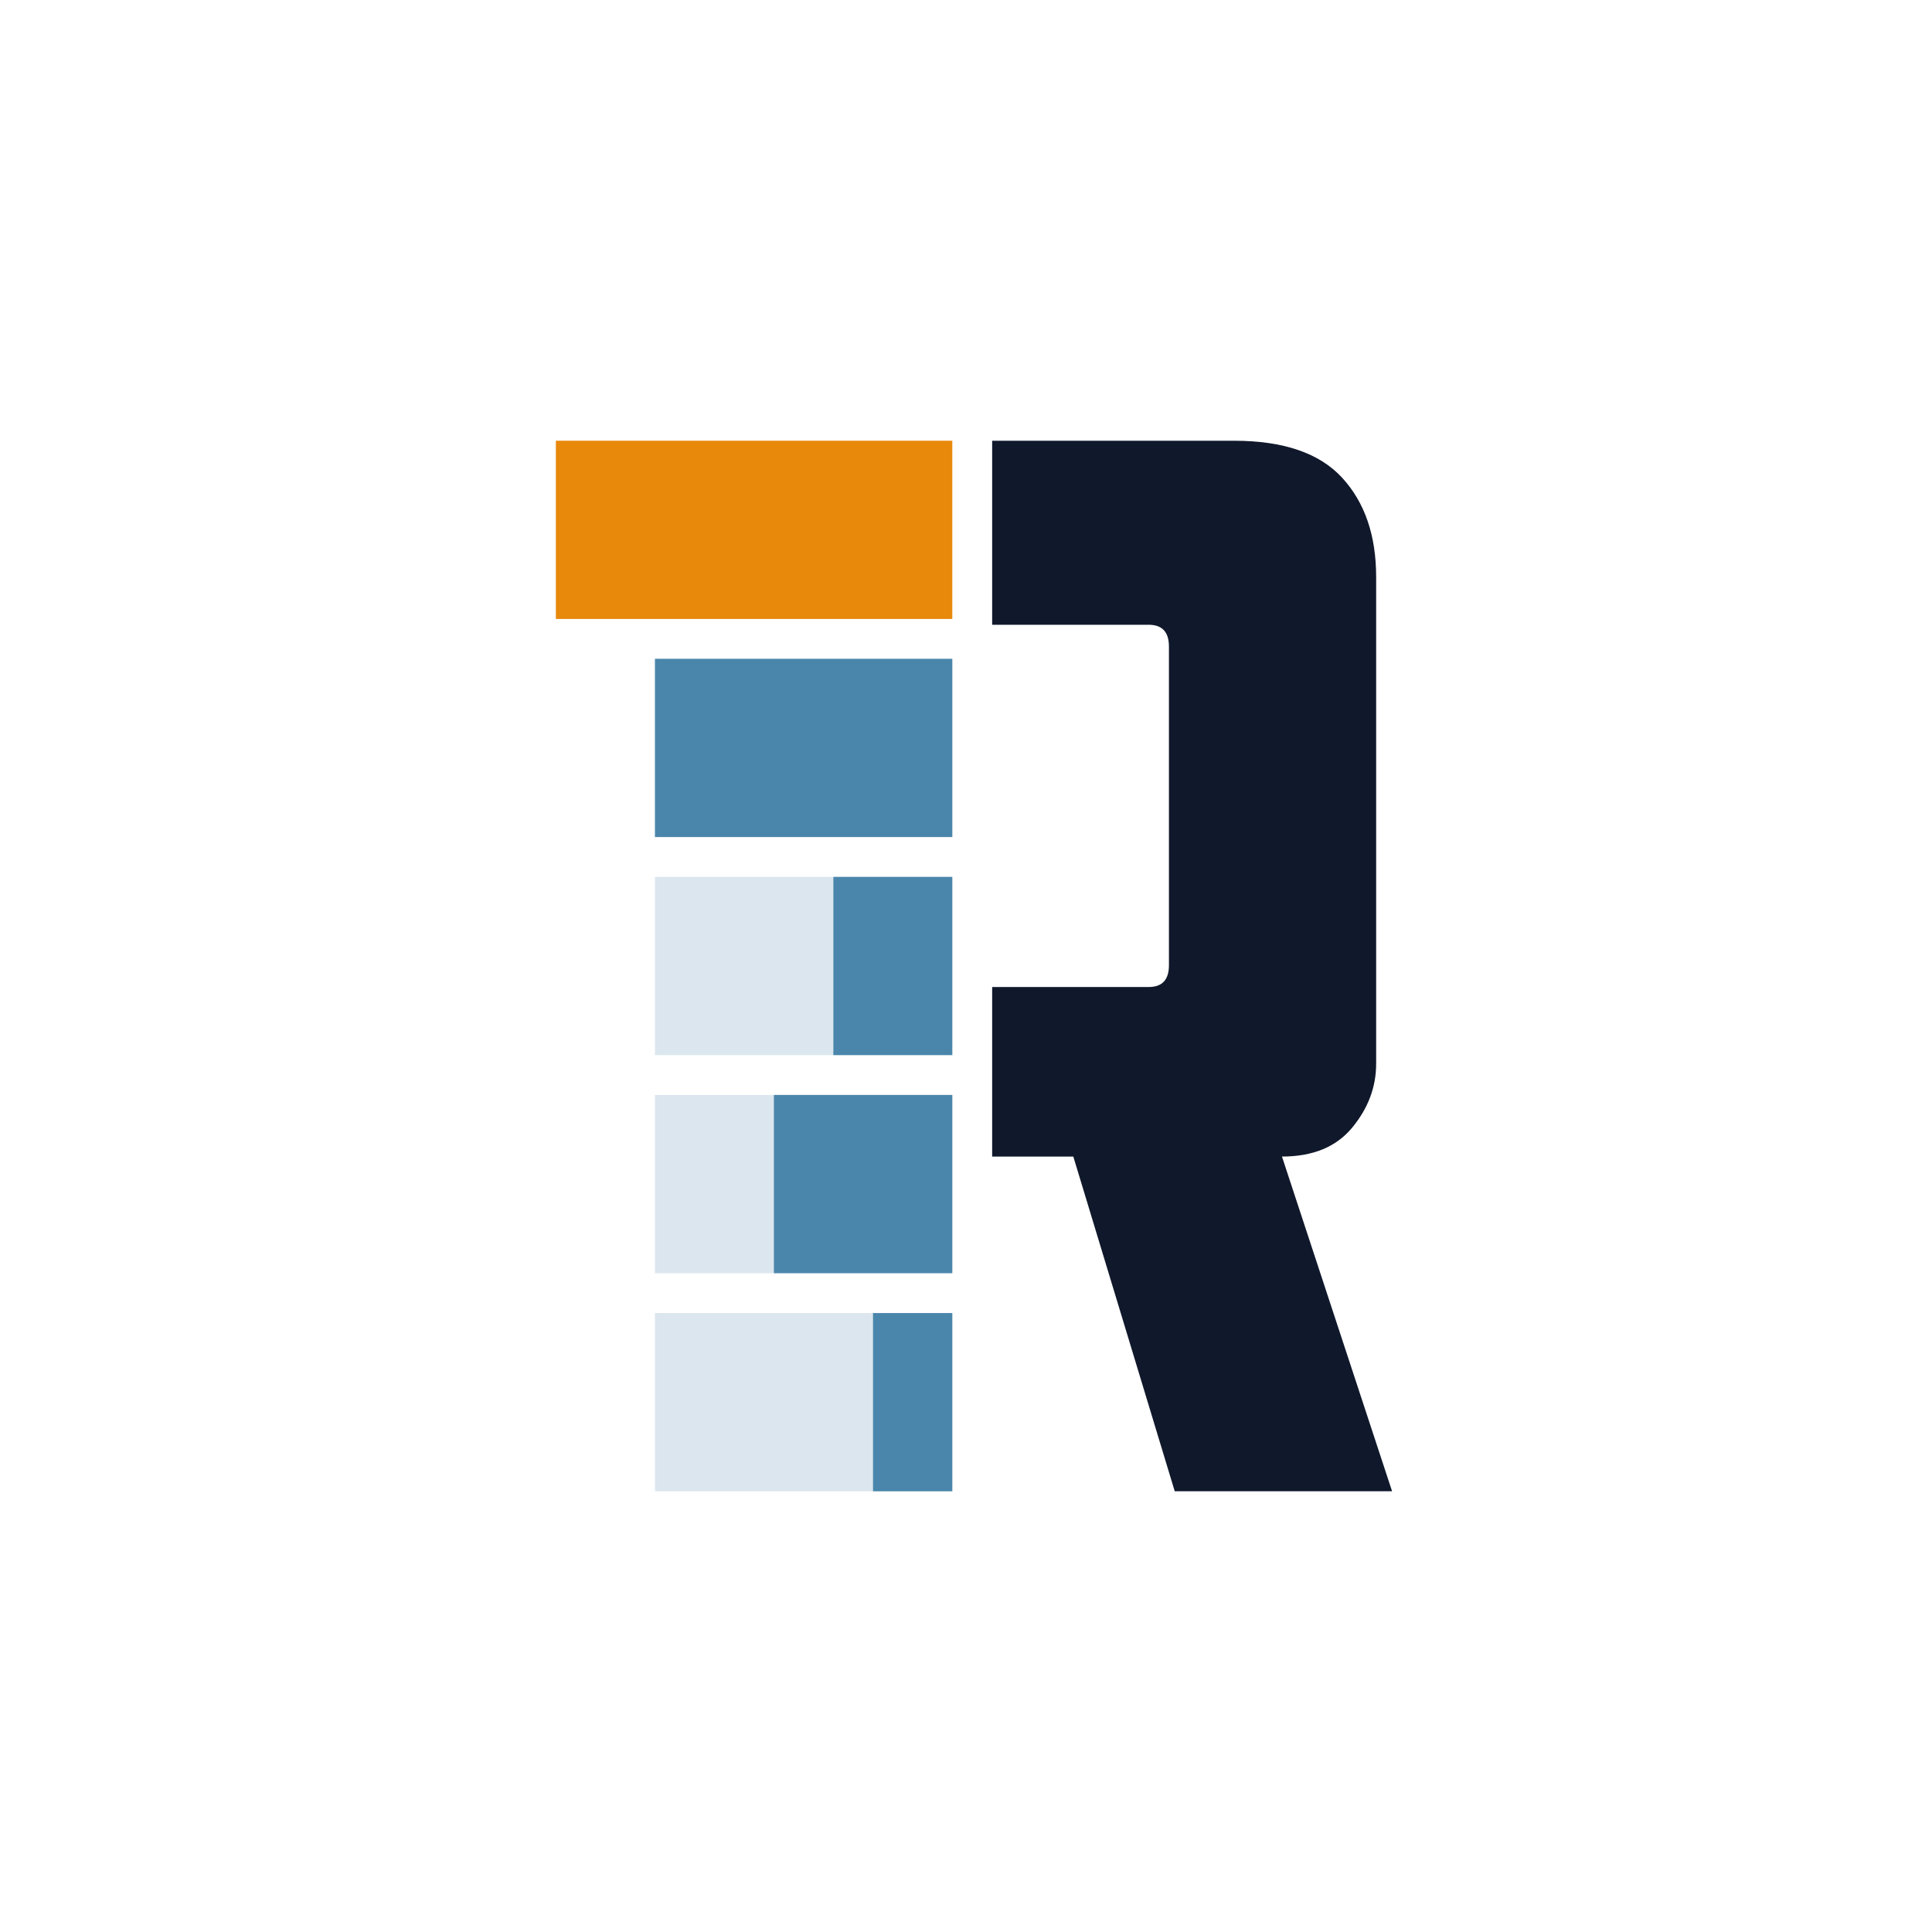
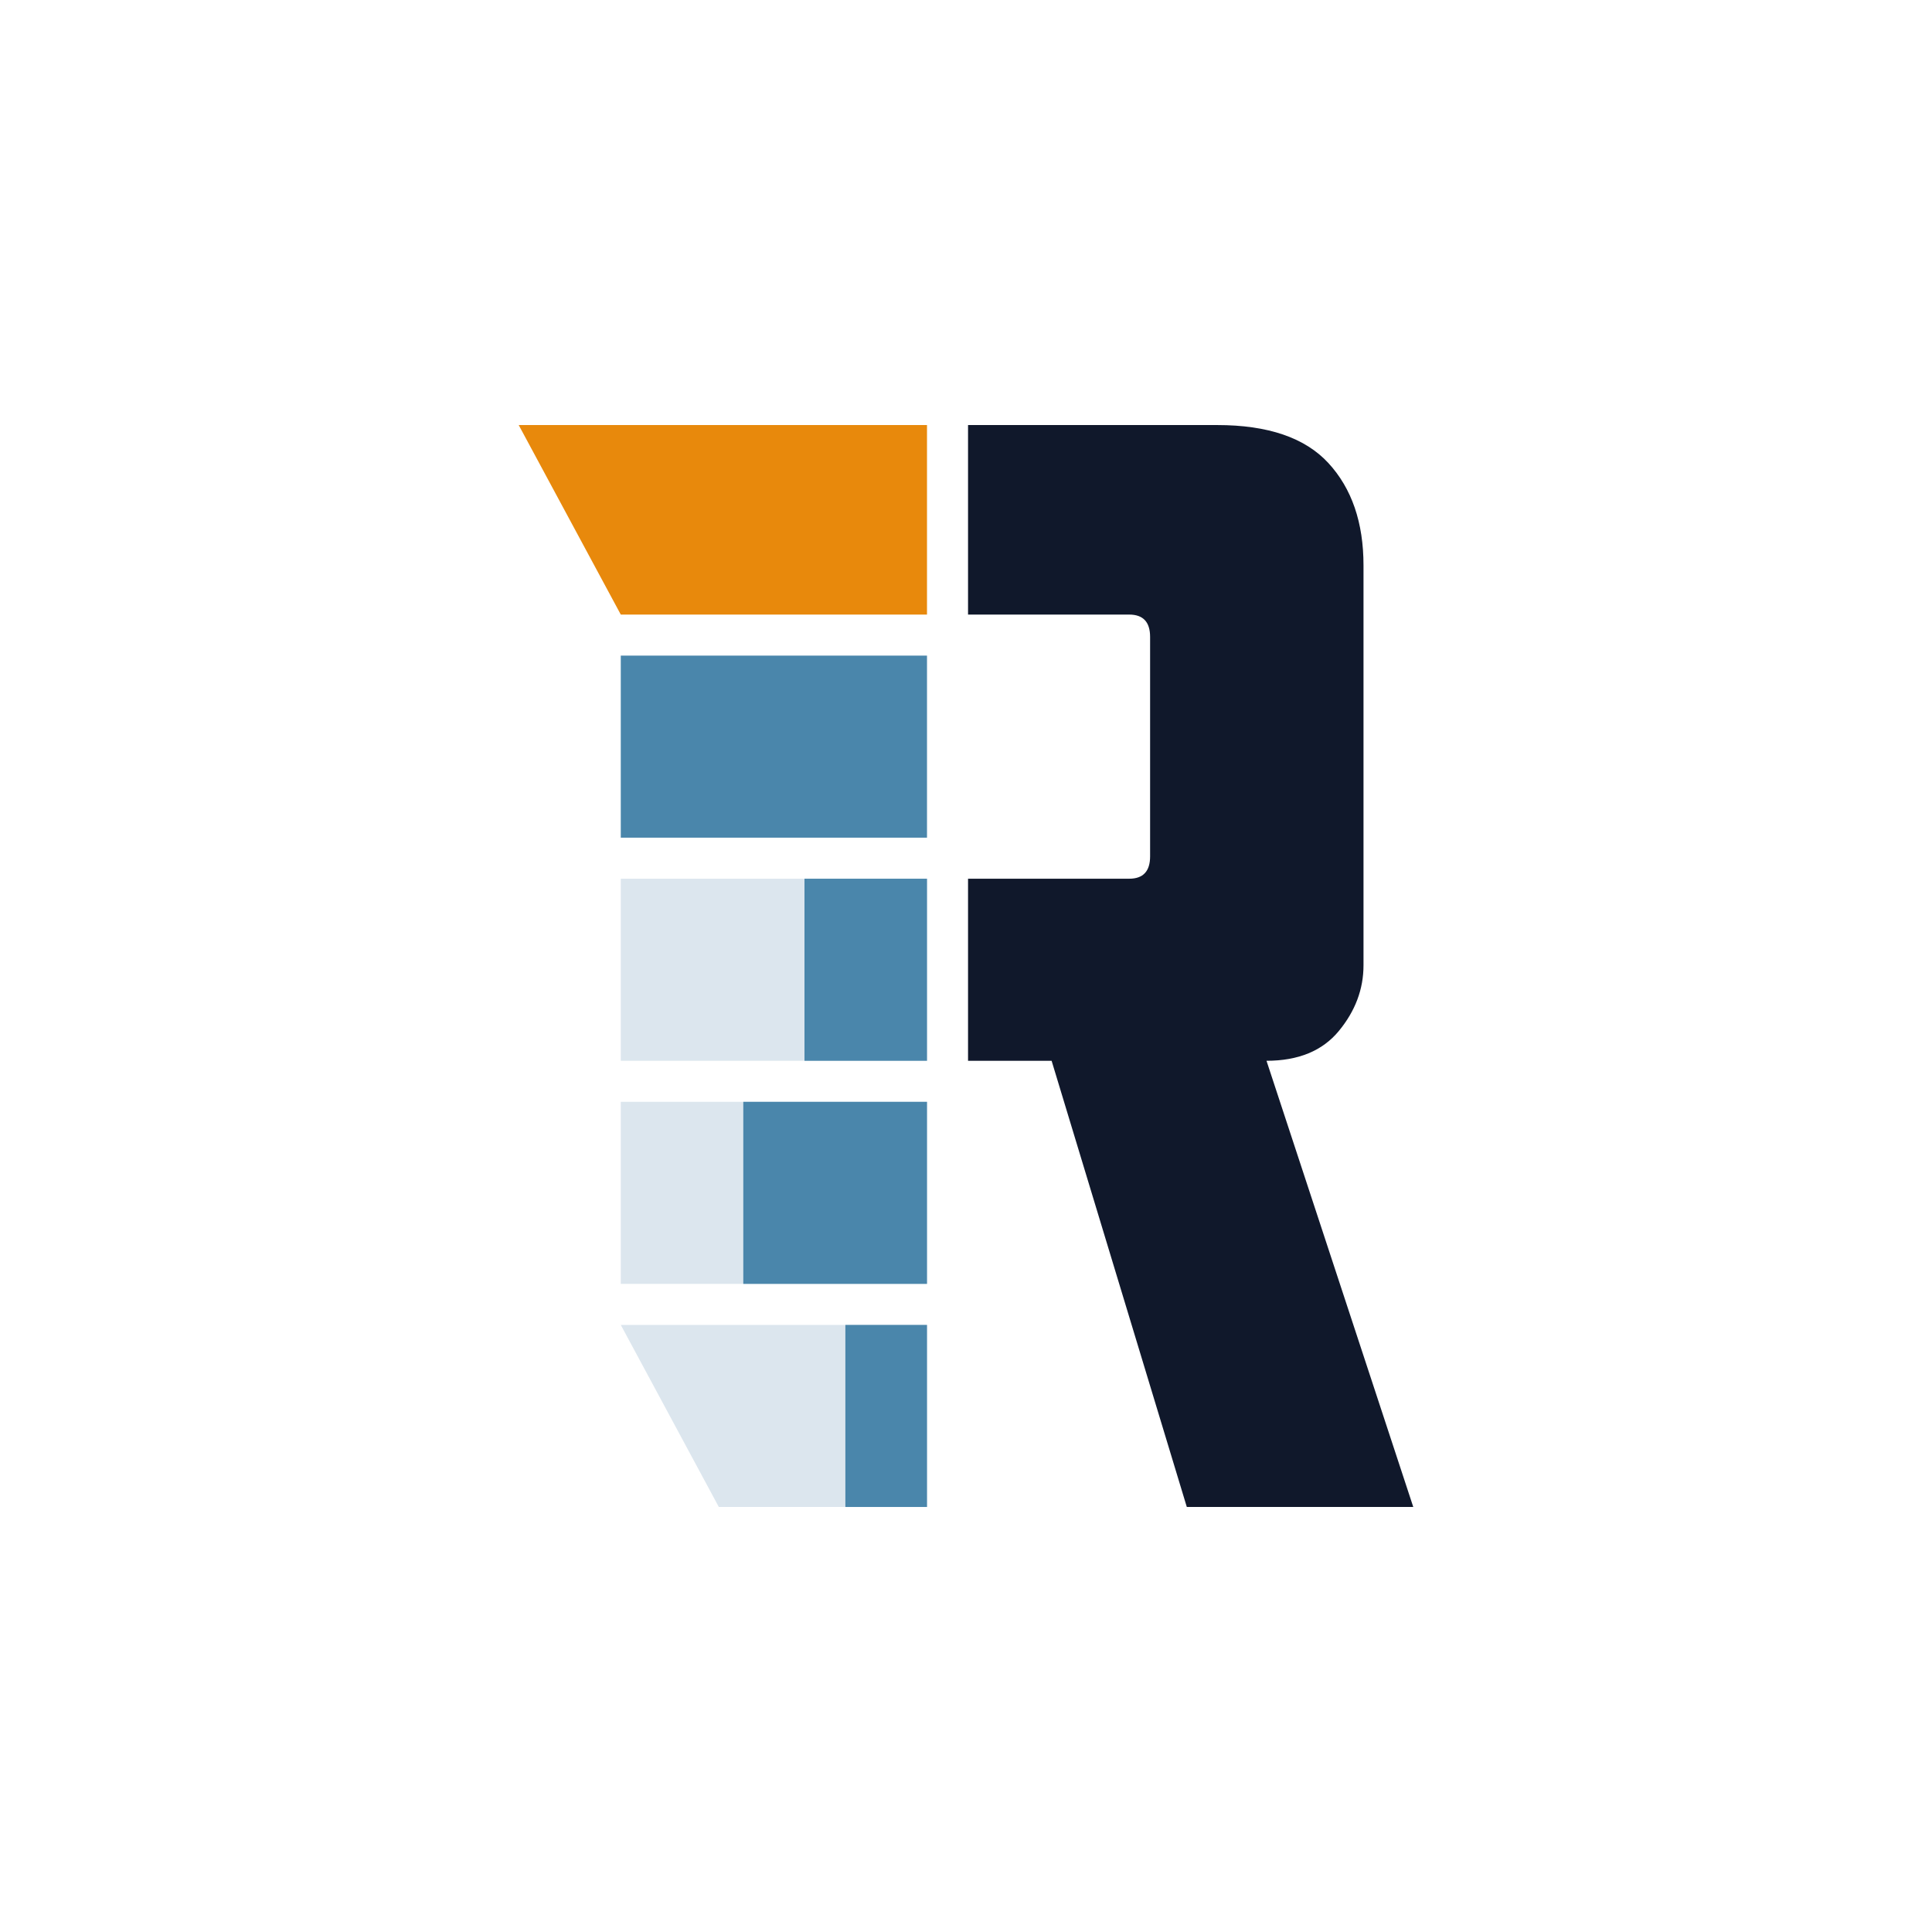
- <svg xmlns="http://www.w3.org/2000/svg" viewBox="0 0 100 100">
-   <rect x="33.901" y="67.963" width="15.390" height="9.225" fill="#DCE6EE" />
-   <rect x="45.187" y="67.963" width="4.104" height="9.225" fill="#4A86AB" />
-   <rect x="33.901" y="56.675" width="15.390" height="9.225" fill="#DCE6EE" />
-   <rect x="40.057" y="56.675" width="9.234" height="9.225" fill="#4A86AB" />
-   <rect x="33.901" y="45.388" width="15.390" height="9.225" fill="#DCE6EE" />
-   <rect x="43.135" y="45.388" width="6.156" height="9.225" fill="#4A86AB" />
-   <rect x="33.901" y="34.100" width="15.390" height="9.225" fill="#DCE6EE" />
-   <rect x="33.901" y="34.100" width="15.390" height="9.225" fill="#4A86AB" />
-   <rect x="28.771" y="22.812" width="20.520" height="9.225" fill="#E8890C" />
-   <path d="M8.06 14.1 c0 0.32 -0.11 0.613 -0.33 0.88 s-0.543 0.4 -0.97 0.4 l1.52 4.62 l-3 0 l-1.4 -4.62 L2.76 15.38 L2.76 13.04 L4.92 13.04 c0.187 0 0.28 -0.1 0.28 -0.3 l0 -4.4 c0 -0.2 -0.093 -0.3 -0.28 -0.3 L2.76 8.04 L2.76 5.5 L6.1 5.5 c0.68 0 1.177 0.17 1.49 0.51 s0.47 0.797 0.47 1.37 l0 6.72 z" fill="#10182B" transform="translate(41.004,2.188) scale(3.75)" />
+ <svg xmlns="http://www.w3.org/2000/svg" viewBox="0.000 0.000 100.000 100.000">
+   <g transform="translate(26.848,0.759) scale(3.8621)">
+     <rect x="1.368" y="8.590" width="4.104" height="2.440" fill="#4A86AB" />
+     <rect x="1.368" y="11.580" width="4.104" height="2.440" fill="#DCE6EE" />
+     <rect x="3.830" y="11.580" width="1.642" height="2.440" fill="#4A86AB" />
+     <rect x="1.368" y="14.570" width="4.104" height="2.440" fill="#DCE6EE" />
+     <rect x="3.010" y="14.570" width="2.462" height="2.440" fill="#4A86AB" />
+     <polygon points="1.368,17.560 5.472,17.560 5.472,20.000 2.682,20.000" fill="#DCE6EE" />
+     <rect x="4.378" y="17.560" width="1.094" height="2.440" fill="#4A86AB" />
+     <polygon points="0.000,5.5 5.472,5.5 5.472,8.04 1.368,8.04" fill="#E8890C" />
+     <path d="M11.322 12.74 c0 0.32 -0.11 0.613 -0.33 0.88 s-0.543 0.4 -0.97 0.4 l1.967 5.98 L8.954 20 L7.142 14.02 L6.022 14.02 L6.022 11.58 L8.182 11.58 c0.187 0 0.28 -0.1 0.28 -0.3 l0 -2.94 c0 -0.2 -0.093 -0.3 -0.28 -0.3 L6.022 8.04 L6.022 5.5 L9.362 5.5 c0.68 0 1.177 0.17 1.49 0.51 s0.47 0.797 0.47 1.37 l0 5.36 z" fill="#10182B" />
+   </g>
</svg>
